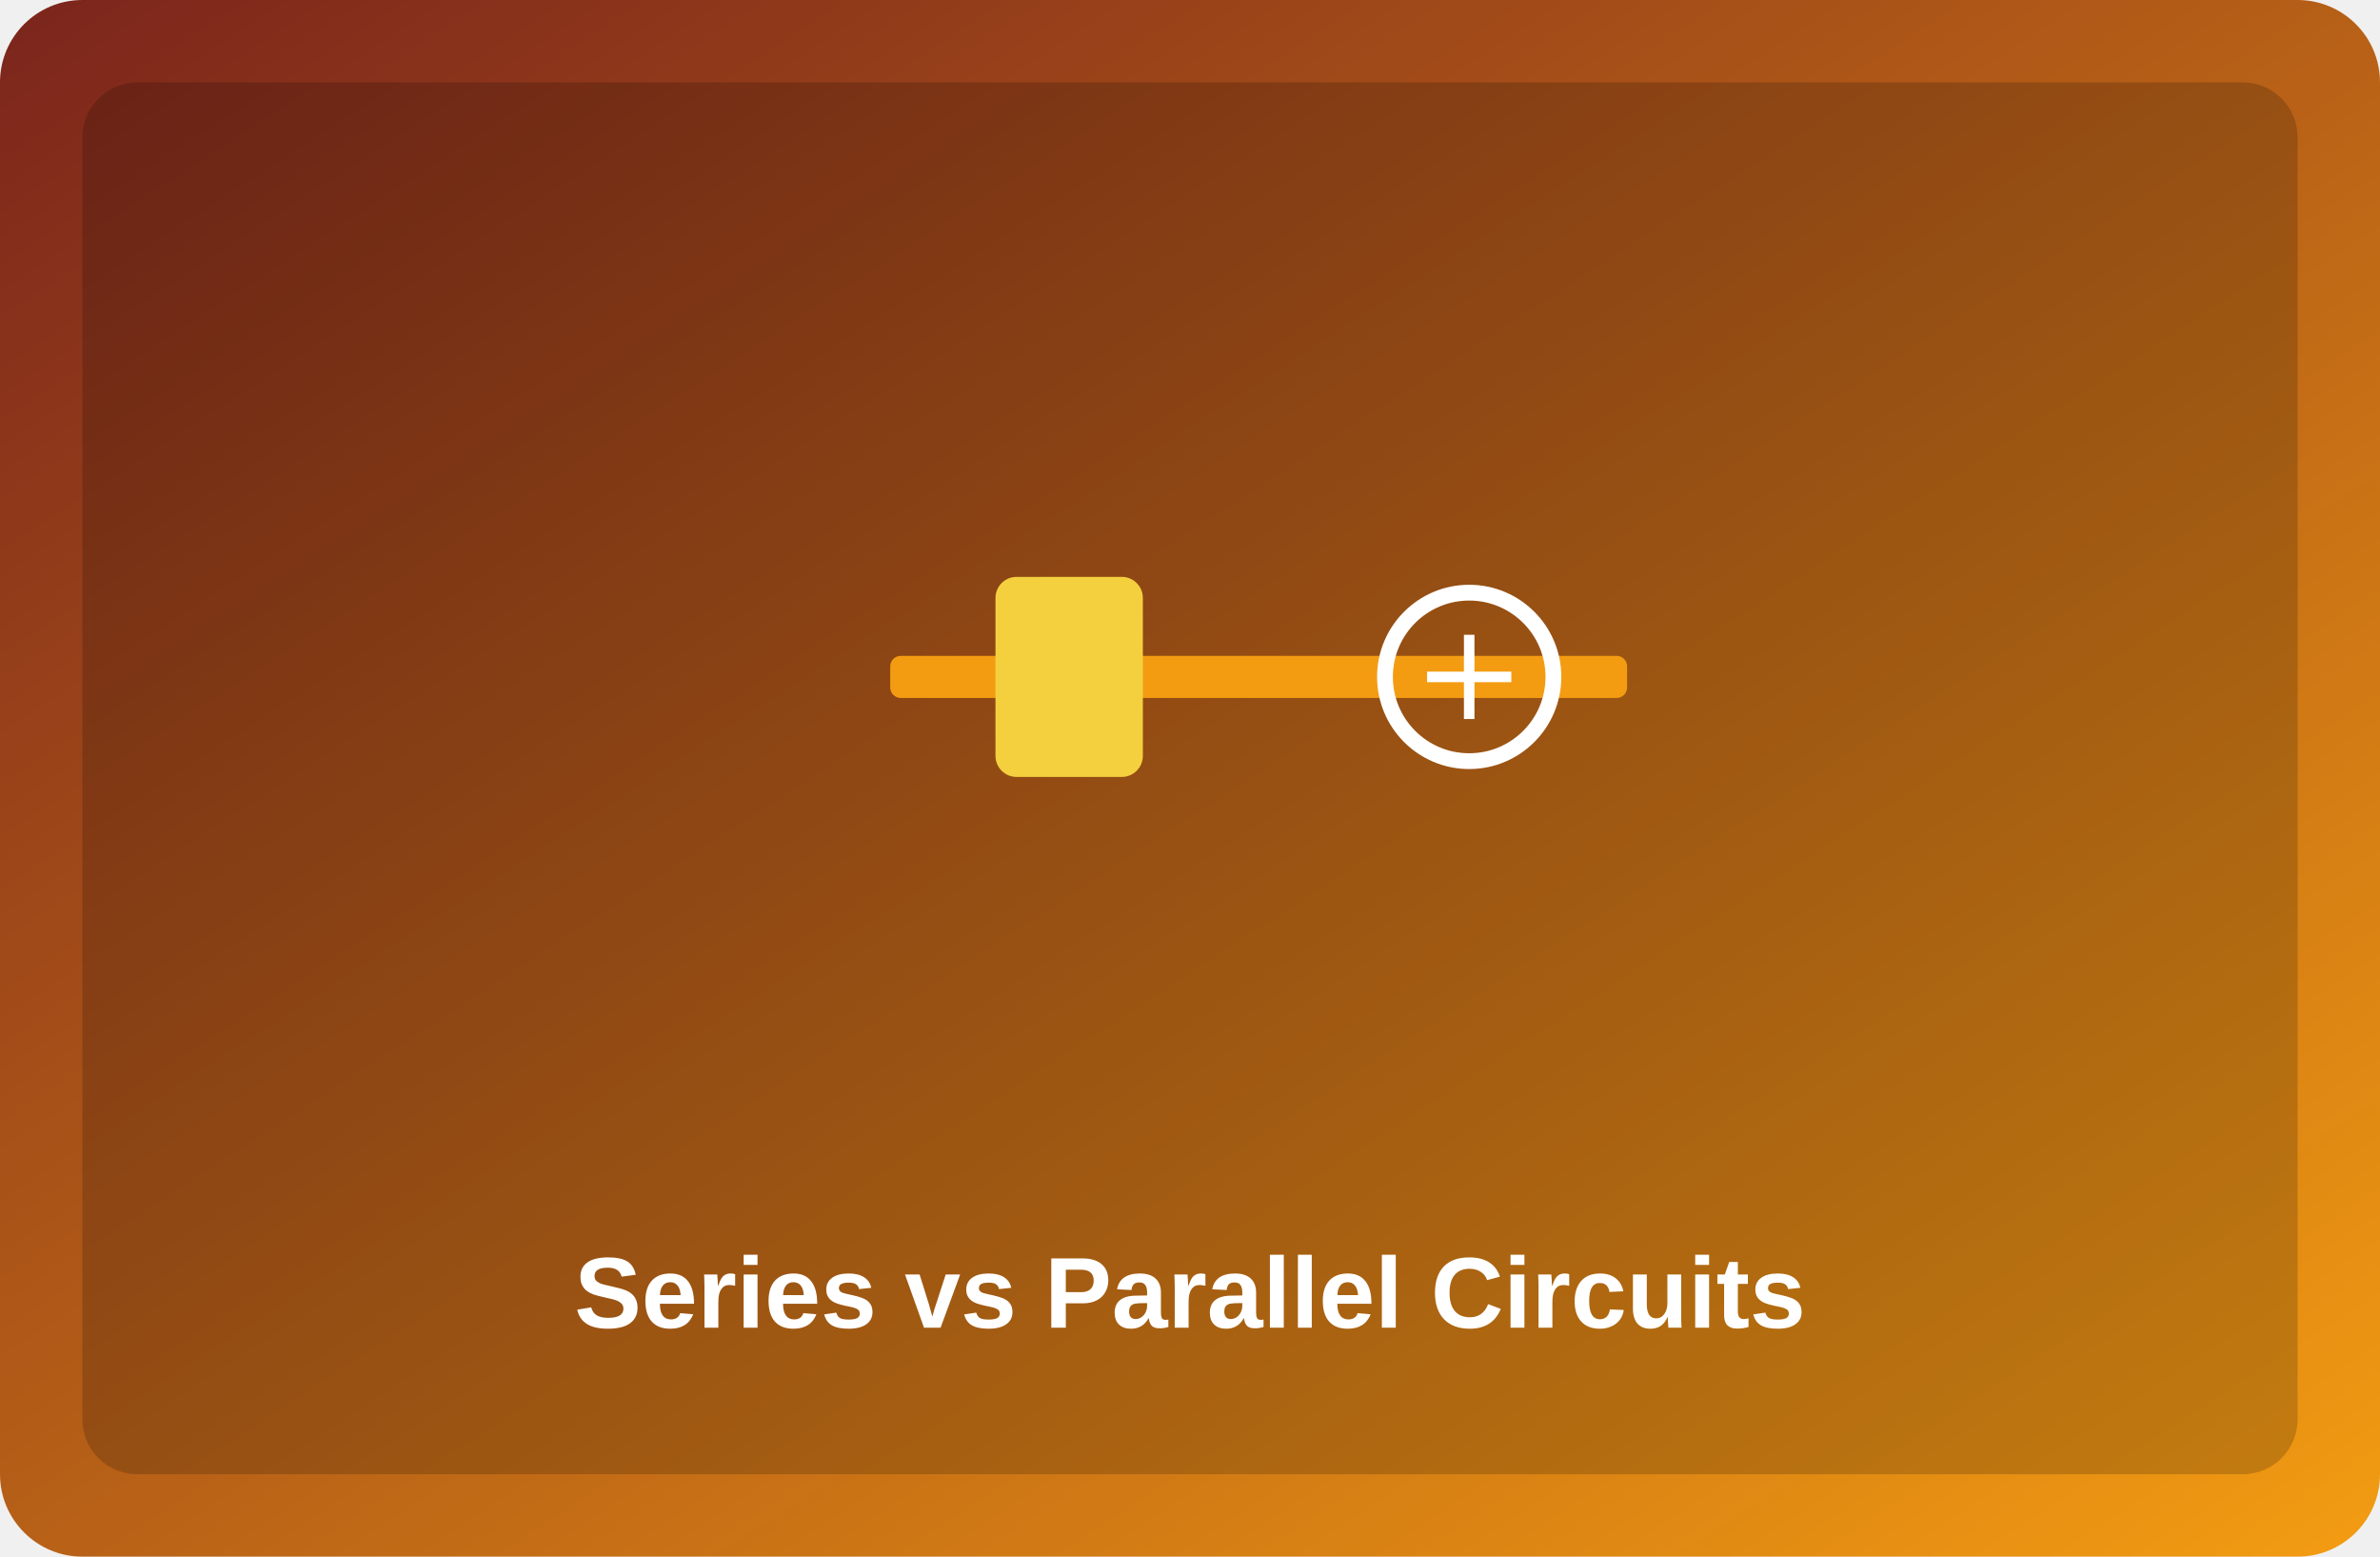
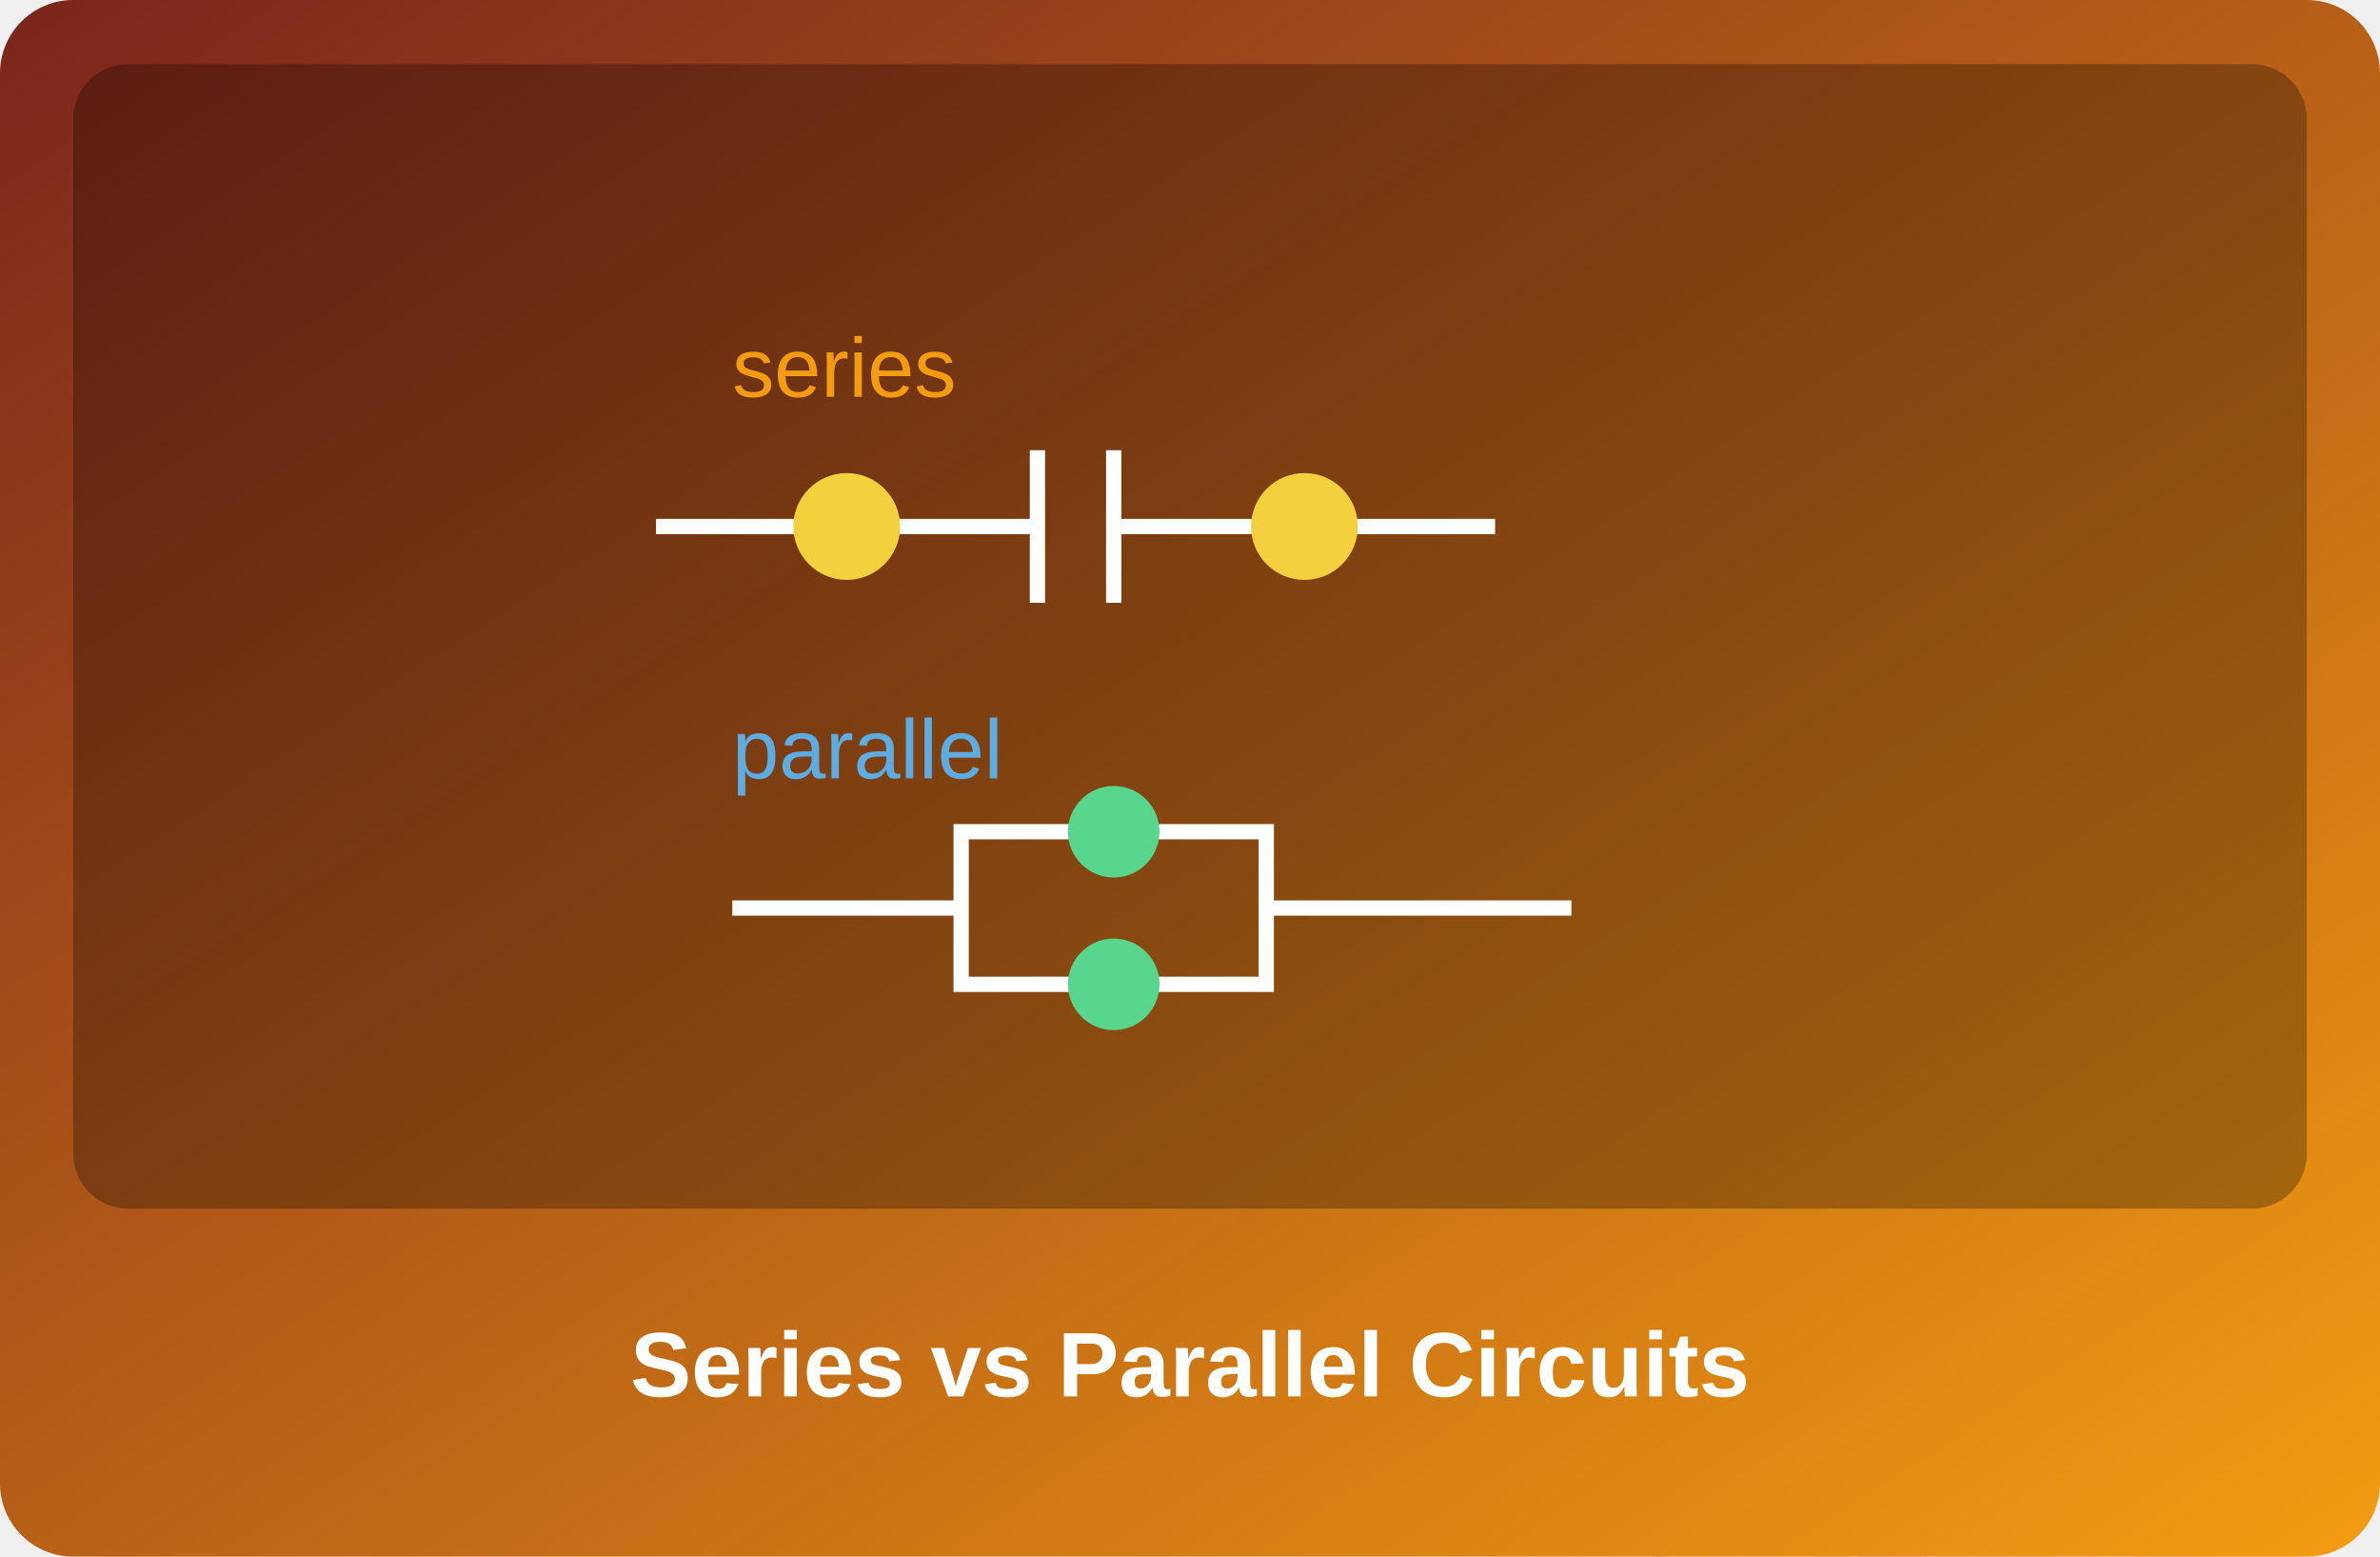
<svg xmlns="http://www.w3.org/2000/svg" width="520" height="340" viewBox="0 0 520 340">
  <defs>
-     <linearGradient id="g" x1="0%" y1="0%" x2="100%" y2="100%">
+     <linearGradient id="bg" x1="0%" y1="0%" x2="100%" y2="100%">
      <stop offset="0%" stop-color="#7b241c" />
      <stop offset="100%" stop-color="#f39c12" />
    </linearGradient>
  </defs>
-   <rect width="520" height="340" rx="18" fill="url(#g)" />
-   <rect x="18" y="18" width="484" height="304" rx="12" fill="rgba(0,0,0,0.18)" />
-   <g transform="translate(160,80) scale(1.15)">
-     <rect x="30" y="55" width="140" height="8" rx="2" fill="#f39c12" />
-     <rect x="50" y="40" width="28" height="38" rx="4" fill="#f4d03f" />
-     <circle cx="140" cy="59" r="16" fill="none" stroke="#fff" stroke-width="3" />
-     <path d="M132 59h16M140 51v16" stroke="#fff" stroke-width="2" />
-   </g>
-   <text x="260" y="290" text-anchor="middle" font-family="Arial,Helvetica,sans-serif" font-size="22" font-weight="700" fill="#ffffff">Series vs Parallel Circuits</text>
+   <rect width="520" height="340" rx="16" fill="url(#bg)" />
+   <rect x="16" y="14" width="488" height="250" rx="12" fill="rgba(0,0,0,0.28)" />
+   <svg x="60" y="40" width="400" height="200" viewBox="0 0 200 120">
+     <text x="40" y="28" fill="#f39c12" font-size="11" font-family="Arial">series</text>
+     <path d="M30 45 H80 M80 35 V55 M90 35 V55 M90 45 H140" stroke="#fff" stroke-width="2" fill="none" />
+     <circle cx="55" cy="45" r="7" fill="#f4d03f" />
+     <circle cx="115" cy="45" r="7" fill="#f4d03f" />
+     <text x="40" y="78" fill="#5dade2" font-size="11" font-family="Arial">parallel</text>
+     <path d="M40 95 H70 V85 H110 V95 H150 M70 95 V105 H110 V95" stroke="#fff" stroke-width="2" fill="none" />
+     <circle cx="90" cy="85" r="6" fill="#58d68d" />
+     <circle cx="90" cy="105" r="6" fill="#58d68d" />
+   </svg>
+   <text x="260" y="305" text-anchor="middle" font-family="Arial,Helvetica,sans-serif" font-size="20" font-weight="700" fill="#ffffff">Series vs Parallel Circuits</text>
</svg>
